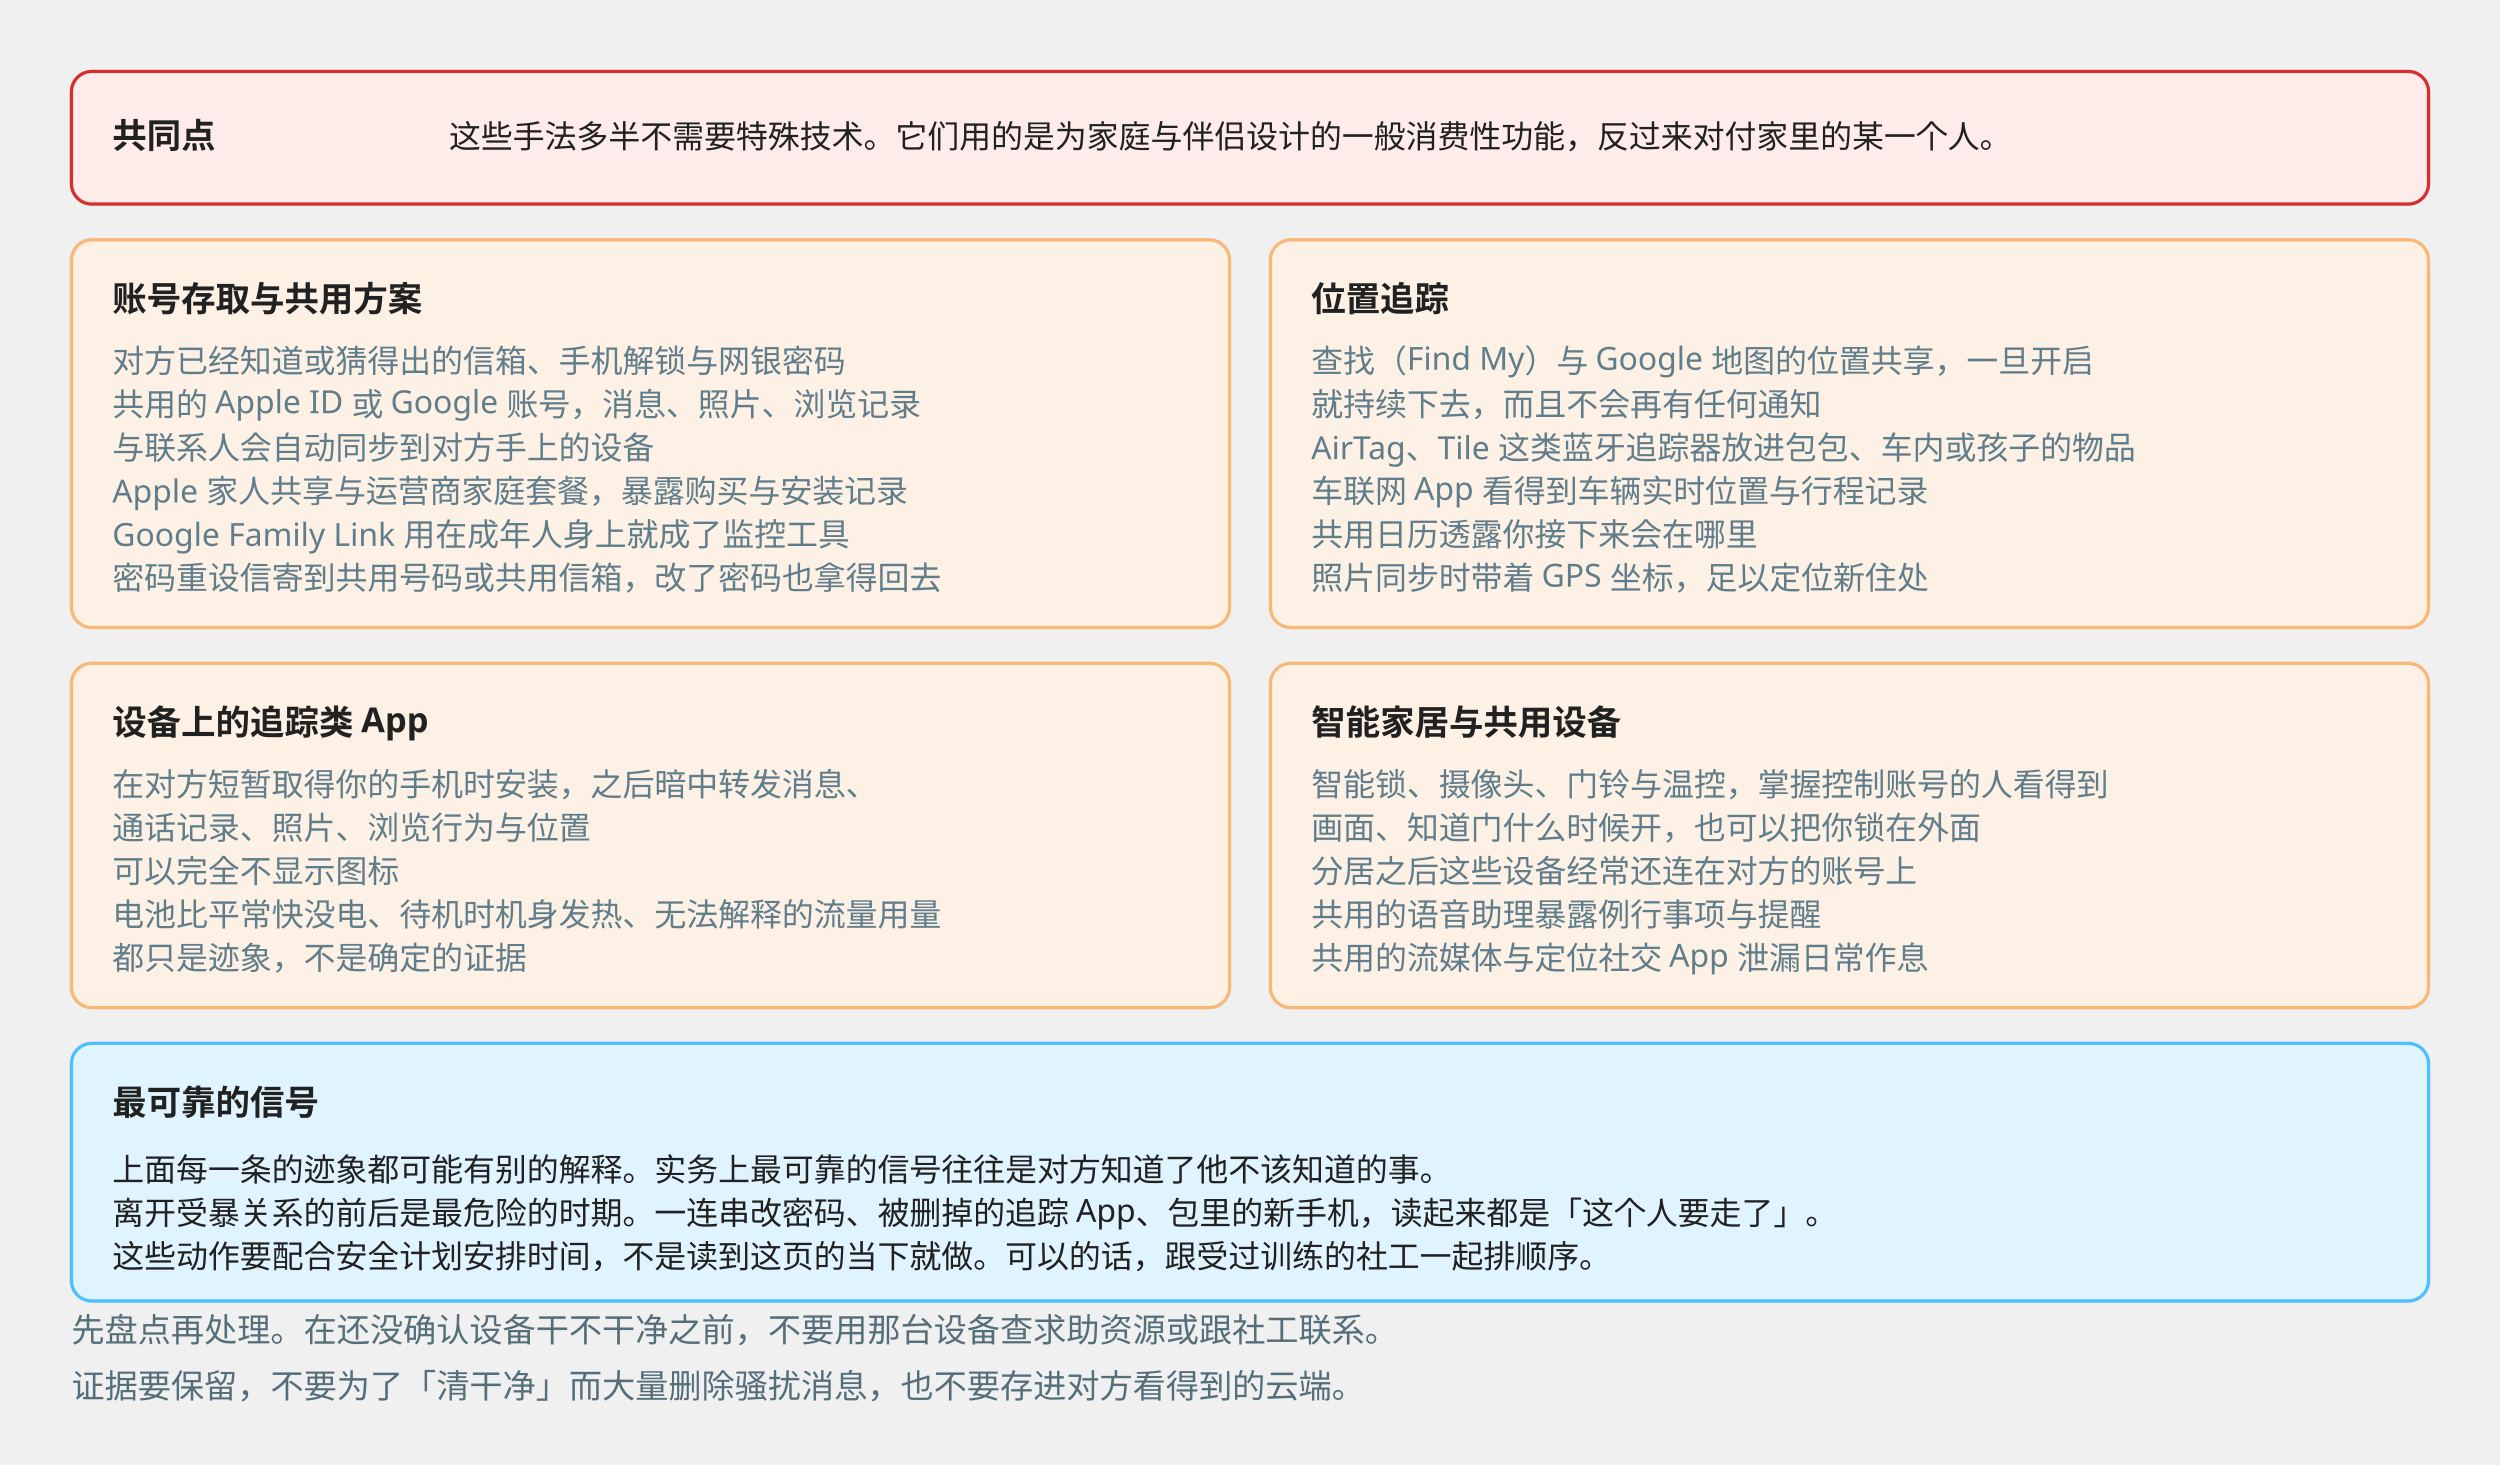
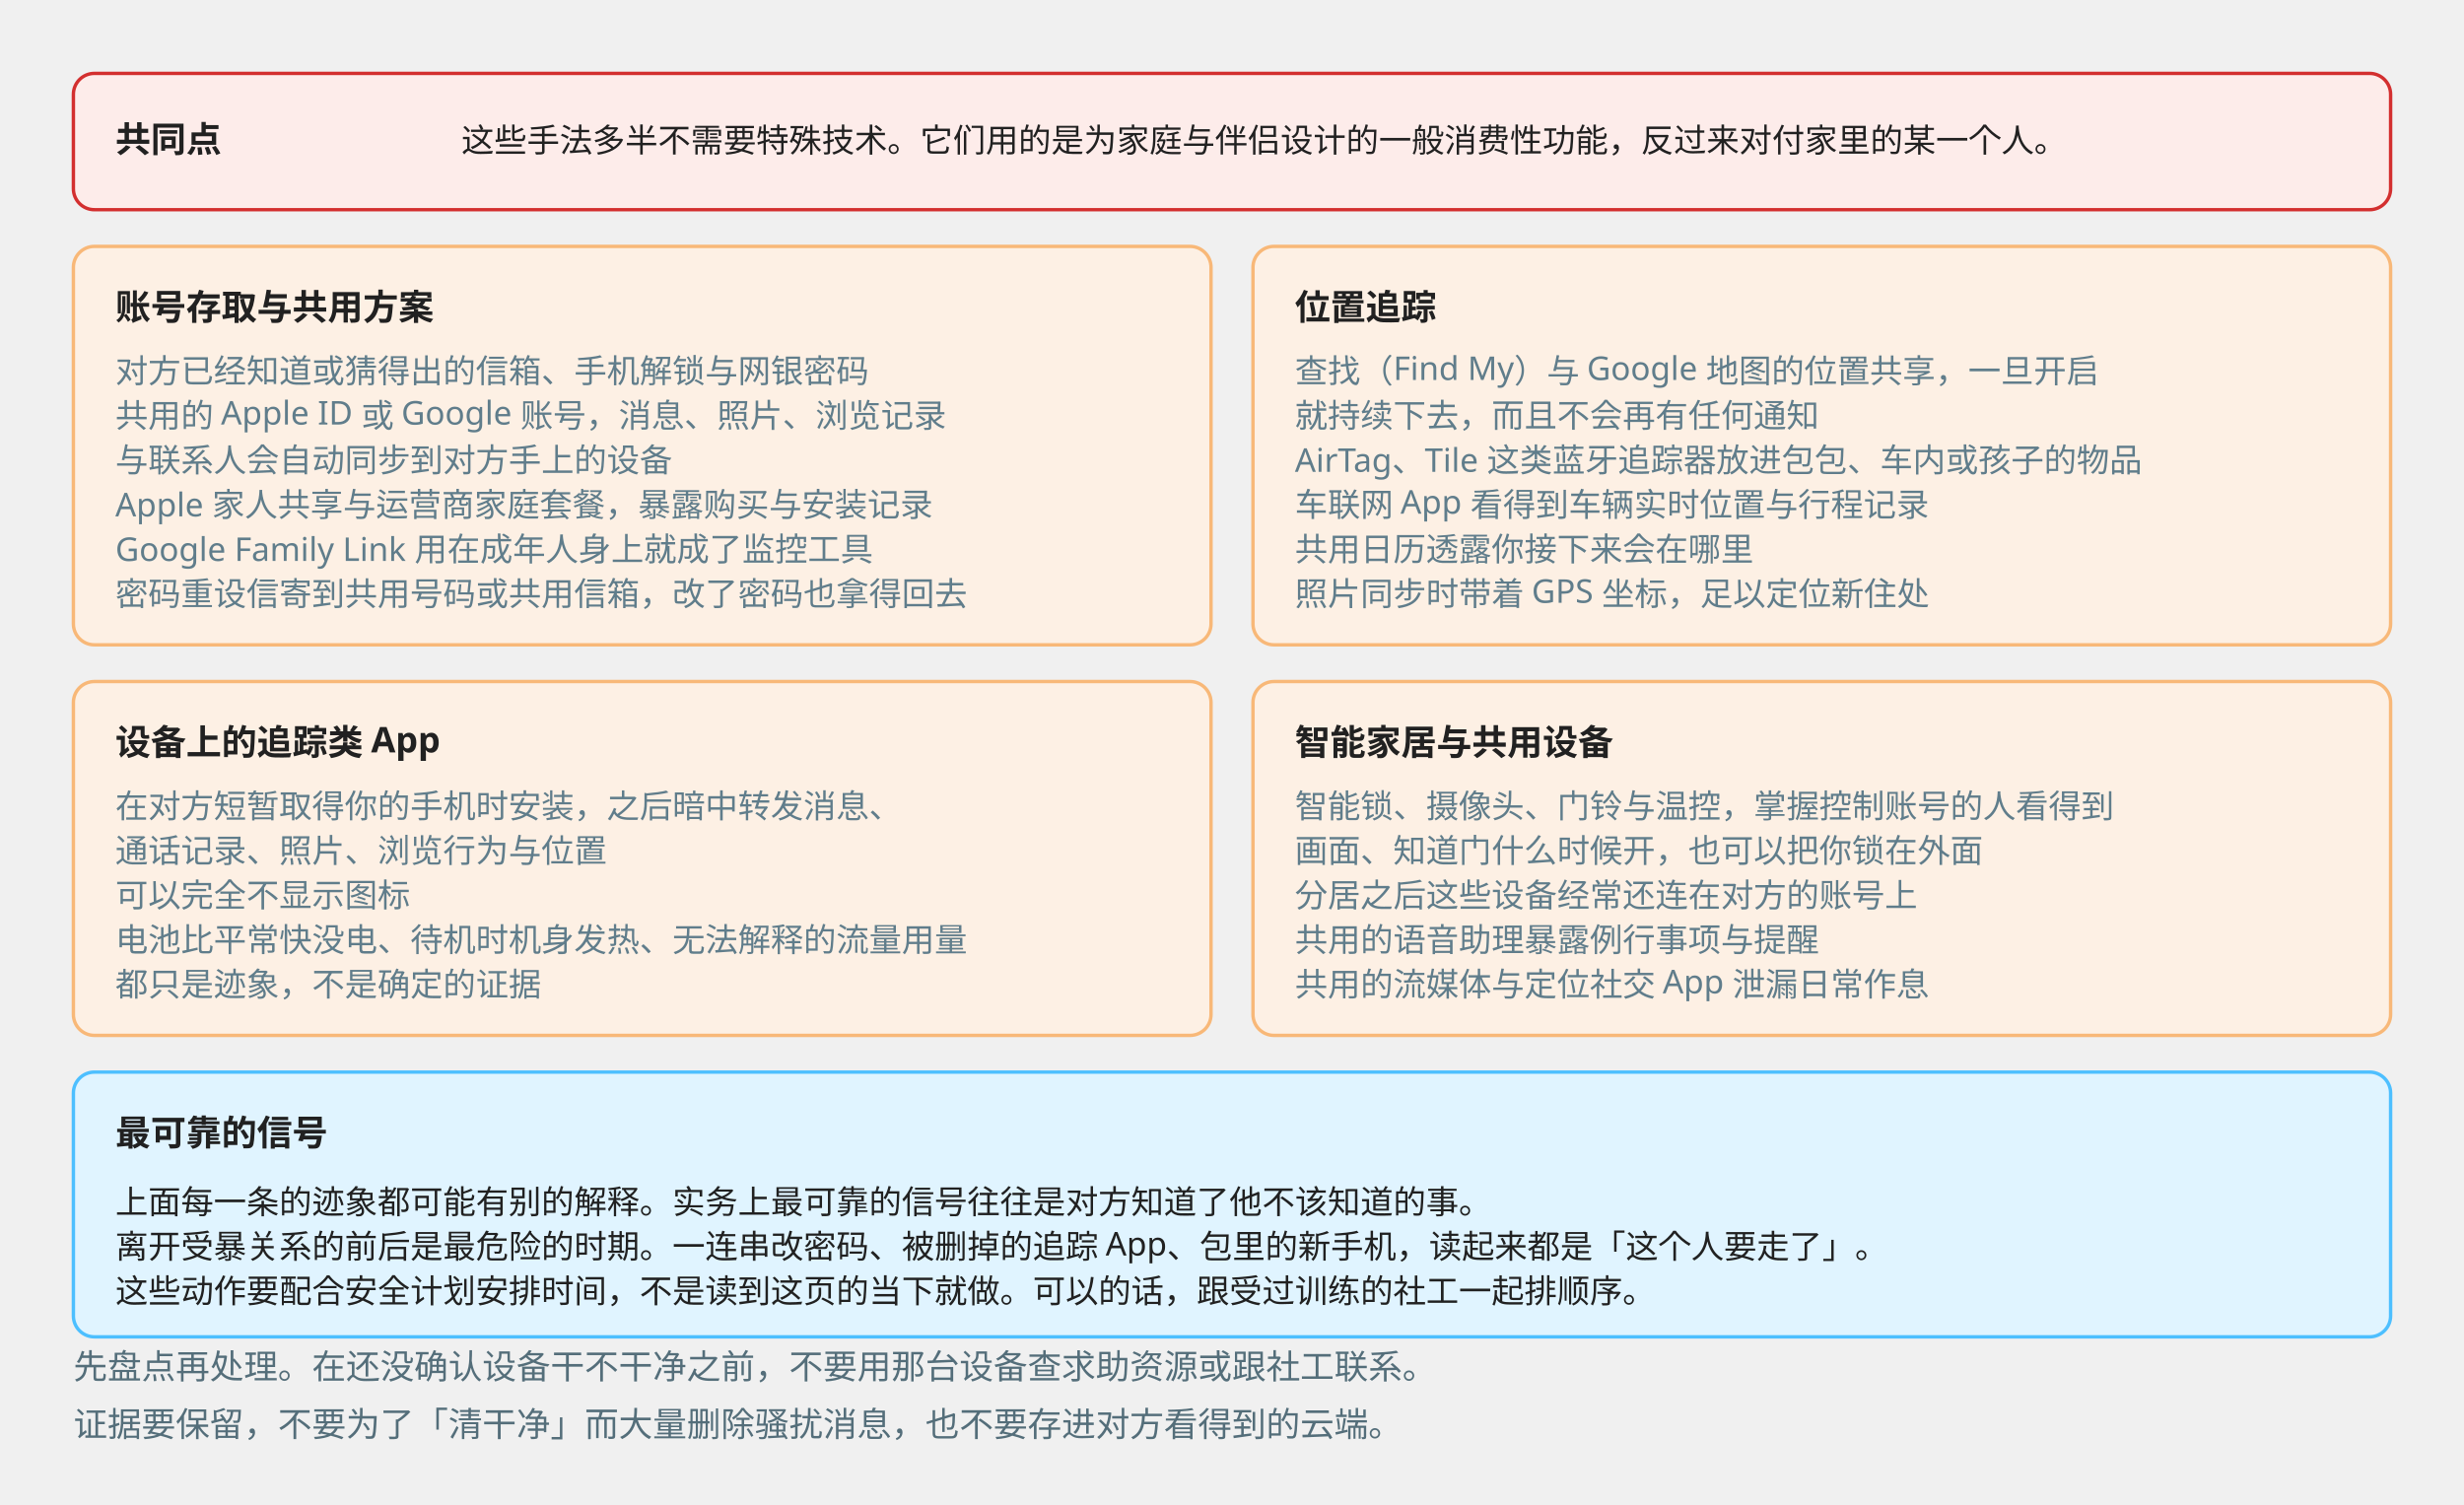
- <svg xmlns="http://www.w3.org/2000/svg" viewBox="0 0 980 574" width="980" height="574" role="img" aria-labelledby="title desc">
+ <svg xmlns="http://www.w3.org/2000/svg" viewBox="0 0 940 574" width="940" height="574" role="img" aria-labelledby="title desc">
  <style>
  /* 配色對齊 community/brand-assets.md 的色票。這個檔案是被 img 標籤引用的獨立 SVG，
     取不到頁面的 CSS 變數，只能寫死 hex。深色模式在檔案內自己處理，站上 palette
     切換的狀態不會傳進獨立的 SVG 檔。 */
  text { font-family: "Noto Sans TC", "PingFang TC", "Microsoft JhengHei", "Hiragino Sans GB", "Source Han Sans TC", sans-serif; }
  .t-main { fill: #212121; }
  .t-mute { fill: #607d8b; }
  .t-foot { fill: #546e7a; font-size: 13px; }
  .t-inv  { fill: #ffffff; }
  .h1 { font-size: 15px; font-weight: 700; }
  .h2 { font-size: 13.5px; font-weight: 700; }
  .bd { font-size: 12.5px; }
  .sm { font-size: 11.5px; }
  .card    { fill: #ffffff; stroke: #cfd8dc; stroke-width: 1.3; }
  .card-n  { fill: #f4f6f7; stroke: #b0bec5; stroke-width: 1.3; }
  .card-c1 { fill: #e0f4ff; stroke: #4dbfff; stroke-width: 1.3; }
  .card-c2 { fill: #b3e3ff; stroke: #26b3ff; stroke-width: 1.3; }
  .card-c3 { fill: #80d1ff; stroke: #0089bf; stroke-width: 1.3; }
  .card-w1 { fill: #fdf0e4; stroke: #f8b878; stroke-width: 1.3; }
  .card-w2 { fill: #f8b878; stroke: #ef6c00; stroke-width: 1.3; }
  .card-w3 { fill: #ef6c00; stroke: #c85a00; stroke-width: 1.3; }
  .card-ok { fill: #e8f5e9; stroke: #4caf50; stroke-width: 1.3; }
  .card-no { fill: #fdecea; stroke: #d32f2f; stroke-width: 1.3; }
  .rule    { stroke: #cfd8dc; stroke-width: 1.2; fill: none; }
  .arrow   { stroke: #90a4ae; stroke-width: 1.6; fill: none; }
  .arrow-h { fill: #90a4ae; }
  .tag     { fill: #eceff1; stroke: none; }
  .t-tag   { fill: #455a64; font-size: 11px; font-weight: 700; }

  @media (prefers-color-scheme: dark) {
    .t-main { fill: #eceff1; }
    .t-mute { fill: #90a4ae; }
    .t-foot { fill: #b0bec5; }
    .t-inv  { fill: #241708; }
    .card    { fill: #23292e; stroke: #4b565e; }
    .card-n  { fill: #1c2226; stroke: #46515a; }
    .card-c1 { fill: #0d2b38; stroke: #4dbfff; }
    .card-c2 { fill: #10394b; stroke: #26b3ff; }
    .card-c3 { fill: #14495f; stroke: #4dbfff; }
    .card-w1 { fill: #2b1f16; stroke: #8a5420; }
    .card-w2 { fill: #7d4b19; stroke: #ff8c1a; }
    .card-w3 { fill: #ff8c1a; stroke: #ffa64d; }
    .card-ok { fill: #17301a; stroke: #4caf50; }
    .card-no { fill: #35181a; stroke: #e57373; }
    .rule    { stroke: #46515a; }
    .arrow   { stroke: #6b7780; }
    .arrow-h { fill: #6b7780; }
    .tag     { fill: #333c43; }
    .t-tag   { fill: #b0bec5; }
  }
</style>
-   <rect class="card-no" x="28" y="28" width="924" height="52" rx="8" />
+   <rect class="card-no" x="28" y="28" width="884" height="52" rx="8" />
  <text class="t-main h2" x="44" y="58">共同点</text>
  <text class="t-main bd" x="176" y="58">这些手法多半不需要特殊技术。它们用的是为家庭与伴侣设计的一般消费性功能，反过来对付家里的某一个人。</text>
-   <rect class="card-w1" x="28" y="94" width="454" height="152" rx="8" />
+   <rect class="card-w1" x="28" y="94" width="434" height="152" rx="8" />
  <text class="t-main h2" x="44" y="122">账号存取与共用方案</text>
  <text class="t-mute bd" x="44" y="146">对方已经知道或猜得出的信箱、手机解锁与网银密码</text>
  <text class="t-mute bd" x="44" y="163">共用的 Apple ID 或 Google 账号，消息、照片、浏览记录</text>
  <text class="t-mute bd" x="44" y="180">与联系人会自动同步到对方手上的设备</text>
  <text class="t-mute bd" x="44" y="197">Apple 家人共享与运营商家庭套餐，暴露购买与安装记录</text>
  <text class="t-mute bd" x="44" y="214">Google Family Link 用在成年人身上就成了监控工具</text>
  <text class="t-mute bd" x="44" y="231">密码重设信寄到共用号码或共用信箱，改了密码也拿得回去</text>
-   <rect class="card-w1" x="498" y="94" width="454" height="152" rx="8" />
-   <text class="t-main h2" x="514" y="122">位置追踪</text>
-   <text class="t-mute bd" x="514" y="146">查找（Find My）与 Google 地图的位置共享，一旦开启</text>
-   <text class="t-mute bd" x="514" y="163">就持续下去，而且不会再有任何通知</text>
-   <text class="t-mute bd" x="514" y="180">AirTag、Tile 这类蓝牙追踪器放进包包、车内或孩子的物品</text>
-   <text class="t-mute bd" x="514" y="197">车联网 App 看得到车辆实时位置与行程记录</text>
-   <text class="t-mute bd" x="514" y="214">共用日历透露你接下来会在哪里</text>
-   <text class="t-mute bd" x="514" y="231">照片同步时带着 GPS 坐标，足以定位新住处</text>
-   <rect class="card-w1" x="28" y="260" width="454" height="135" rx="8" />
+   <rect class="card-w1" x="478" y="94" width="434" height="152" rx="8" />
+   <text class="t-main h2" x="494" y="122">位置追踪</text>
+   <text class="t-mute bd" x="494" y="146">查找（Find My）与 Google 地图的位置共享，一旦开启</text>
+   <text class="t-mute bd" x="494" y="163">就持续下去，而且不会再有任何通知</text>
+   <text class="t-mute bd" x="494" y="180">AirTag、Tile 这类蓝牙追踪器放进包包、车内或孩子的物品</text>
+   <text class="t-mute bd" x="494" y="197">车联网 App 看得到车辆实时位置与行程记录</text>
+   <text class="t-mute bd" x="494" y="214">共用日历透露你接下来会在哪里</text>
+   <text class="t-mute bd" x="494" y="231">照片同步时带着 GPS 坐标，足以定位新住处</text>
+   <rect class="card-w1" x="28" y="260" width="434" height="135" rx="8" />
  <text class="t-main h2" x="44" y="288">设备上的追踪类 App</text>
  <text class="t-mute bd" x="44" y="312">在对方短暂取得你的手机时安装，之后暗中转发消息、</text>
  <text class="t-mute bd" x="44" y="329">通话记录、照片、浏览行为与位置</text>
  <text class="t-mute bd" x="44" y="346">可以完全不显示图标</text>
  <text class="t-mute bd" x="44" y="363">电池比平常快没电、待机时机身发热、无法解释的流量用量</text>
  <text class="t-mute bd" x="44" y="380">都只是迹象，不是确定的证据</text>
-   <rect class="card-w1" x="498" y="260" width="454" height="135" rx="8" />
-   <text class="t-main h2" x="514" y="288">智能家居与共用设备</text>
-   <text class="t-mute bd" x="514" y="312">智能锁、摄像头、门铃与温控，掌握控制账号的人看得到</text>
-   <text class="t-mute bd" x="514" y="329">画面、知道门什么时候开，也可以把你锁在外面</text>
-   <text class="t-mute bd" x="514" y="346">分居之后这些设备经常还连在对方的账号上</text>
-   <text class="t-mute bd" x="514" y="363">共用的语音助理暴露例行事项与提醒</text>
-   <text class="t-mute bd" x="514" y="380">共用的流媒体与定位社交 App 泄漏日常作息</text>
-   <rect class="card-c1" x="28" y="409" width="924" height="101" rx="8" />
+   <rect class="card-w1" x="478" y="260" width="434" height="135" rx="8" />
+   <text class="t-main h2" x="494" y="288">智能家居与共用设备</text>
+   <text class="t-mute bd" x="494" y="312">智能锁、摄像头、门铃与温控，掌握控制账号的人看得到</text>
+   <text class="t-mute bd" x="494" y="329">画面、知道门什么时候开，也可以把你锁在外面</text>
+   <text class="t-mute bd" x="494" y="346">分居之后这些设备经常还连在对方的账号上</text>
+   <text class="t-mute bd" x="494" y="363">共用的语音助理暴露例行事项与提醒</text>
+   <text class="t-mute bd" x="494" y="380">共用的流媒体与定位社交 App 泄漏日常作息</text>
+   <rect class="card-c1" x="28" y="409" width="884" height="101" rx="8" />
  <text class="t-main h2" x="44" y="437">最可靠的信号</text>
  <text class="t-main bd" x="44" y="463">上面每一条的迹象都可能有别的解释。实务上最可靠的信号往往是对方知道了他不该知道的事。</text>
  <text class="t-main bd" x="44" y="480">离开受暴关系的前后是最危险的时期。一连串改密码、被删掉的追踪 App、包里的新手机，读起来都是「这个人要走了」。</text>
  <text class="t-main bd" x="44" y="497">这些动作要配合安全计划安排时间，不是读到这页的当下就做。可以的话，跟受过训练的社工一起排顺序。</text>
  <text class="t-foot" x="28" y="526">先盘点再处理。在还没确认设备干不干净之前，不要用那台设备查求助资源或跟社工联系。</text>
  <text class="t-foot" x="28" y="548">证据要保留，不要为了「清干净」而大量删除骚扰消息，也不要存进对方看得到的云端。</text>
</svg>
